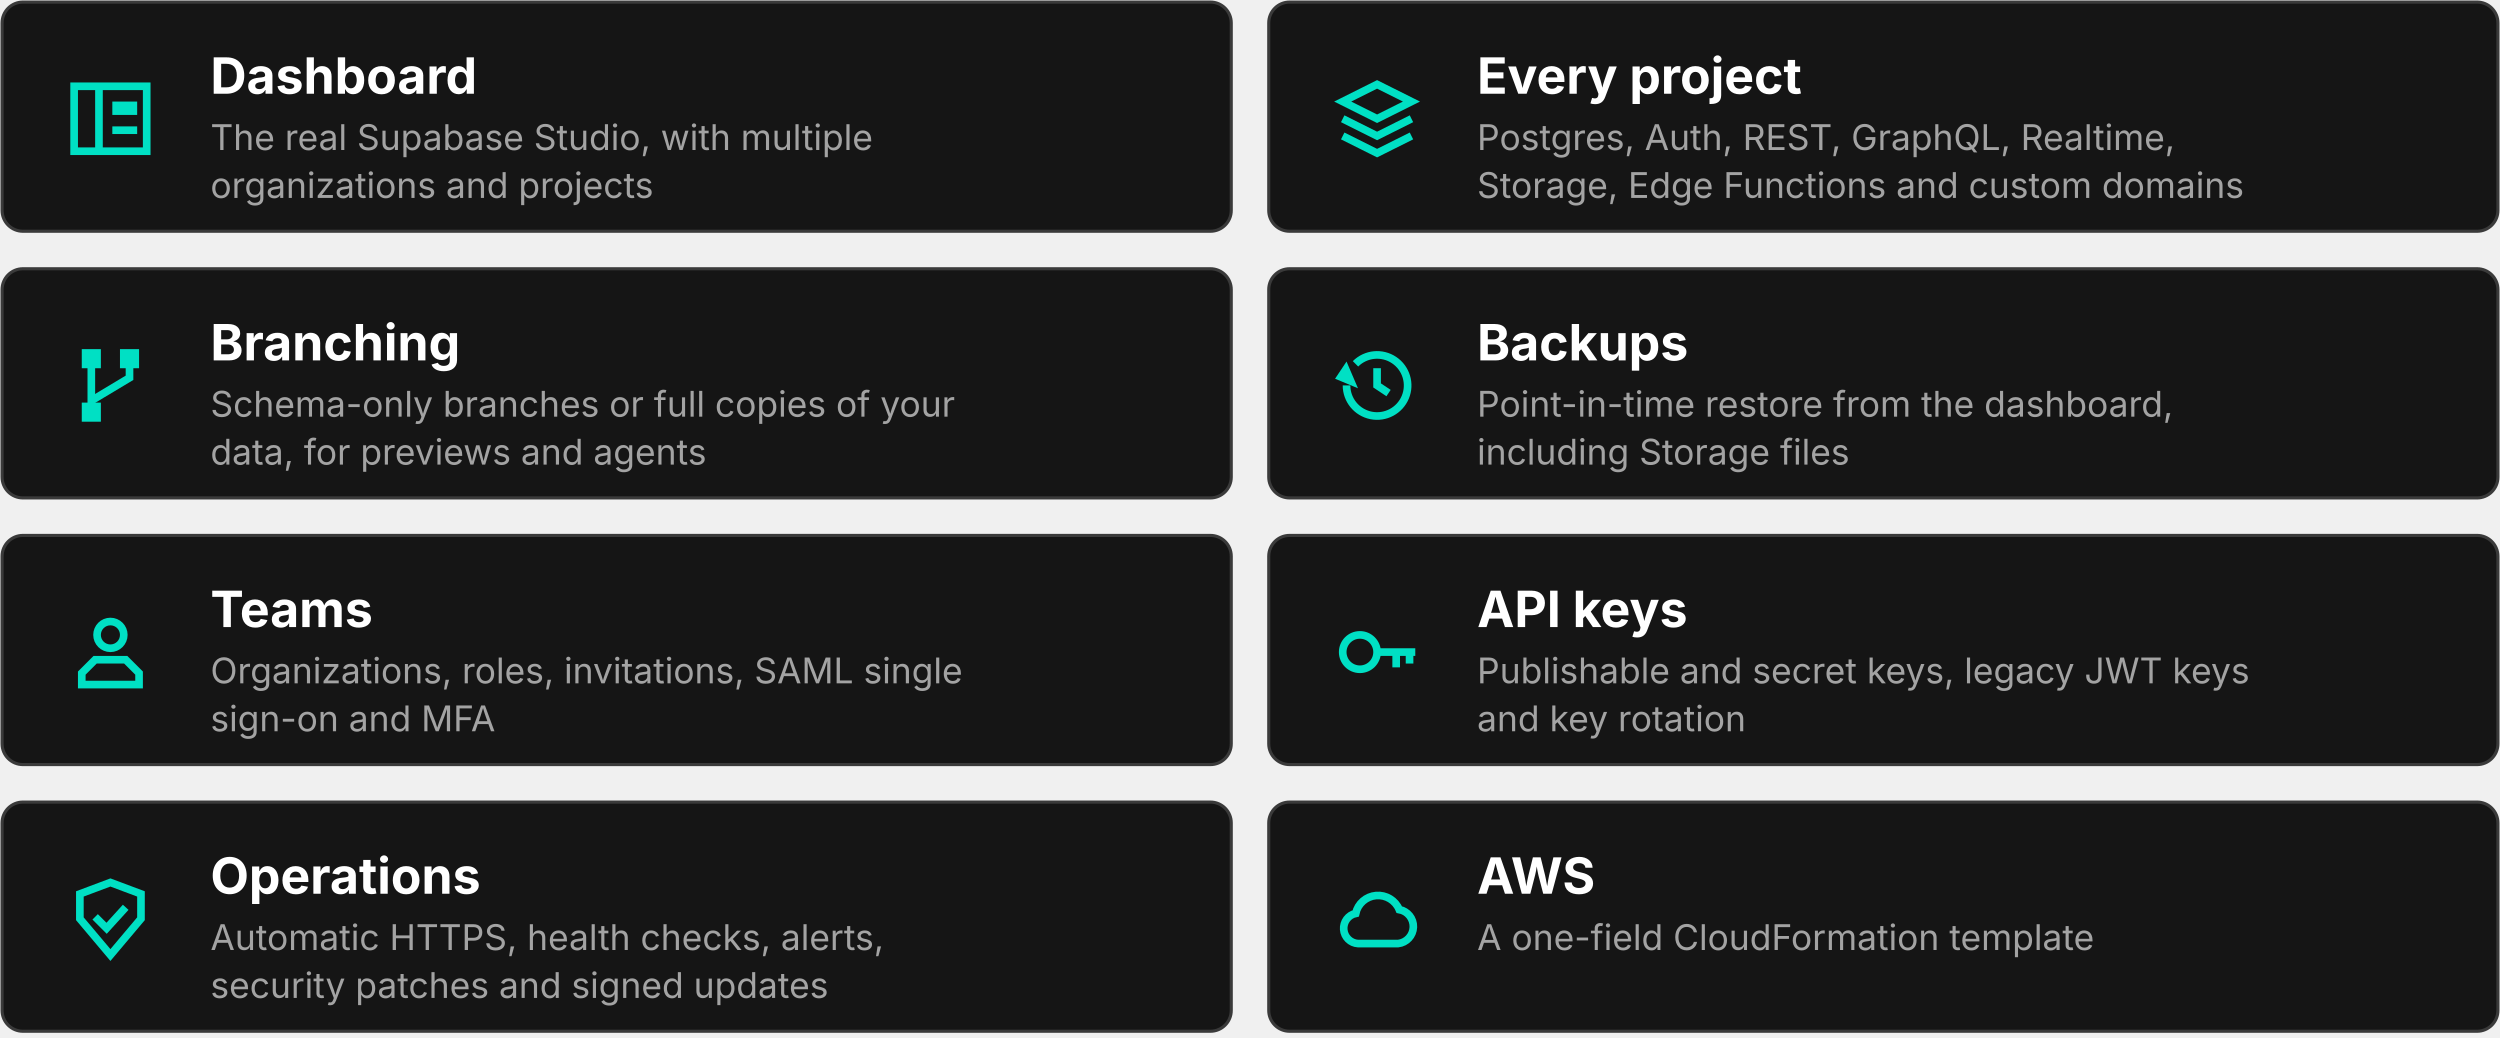
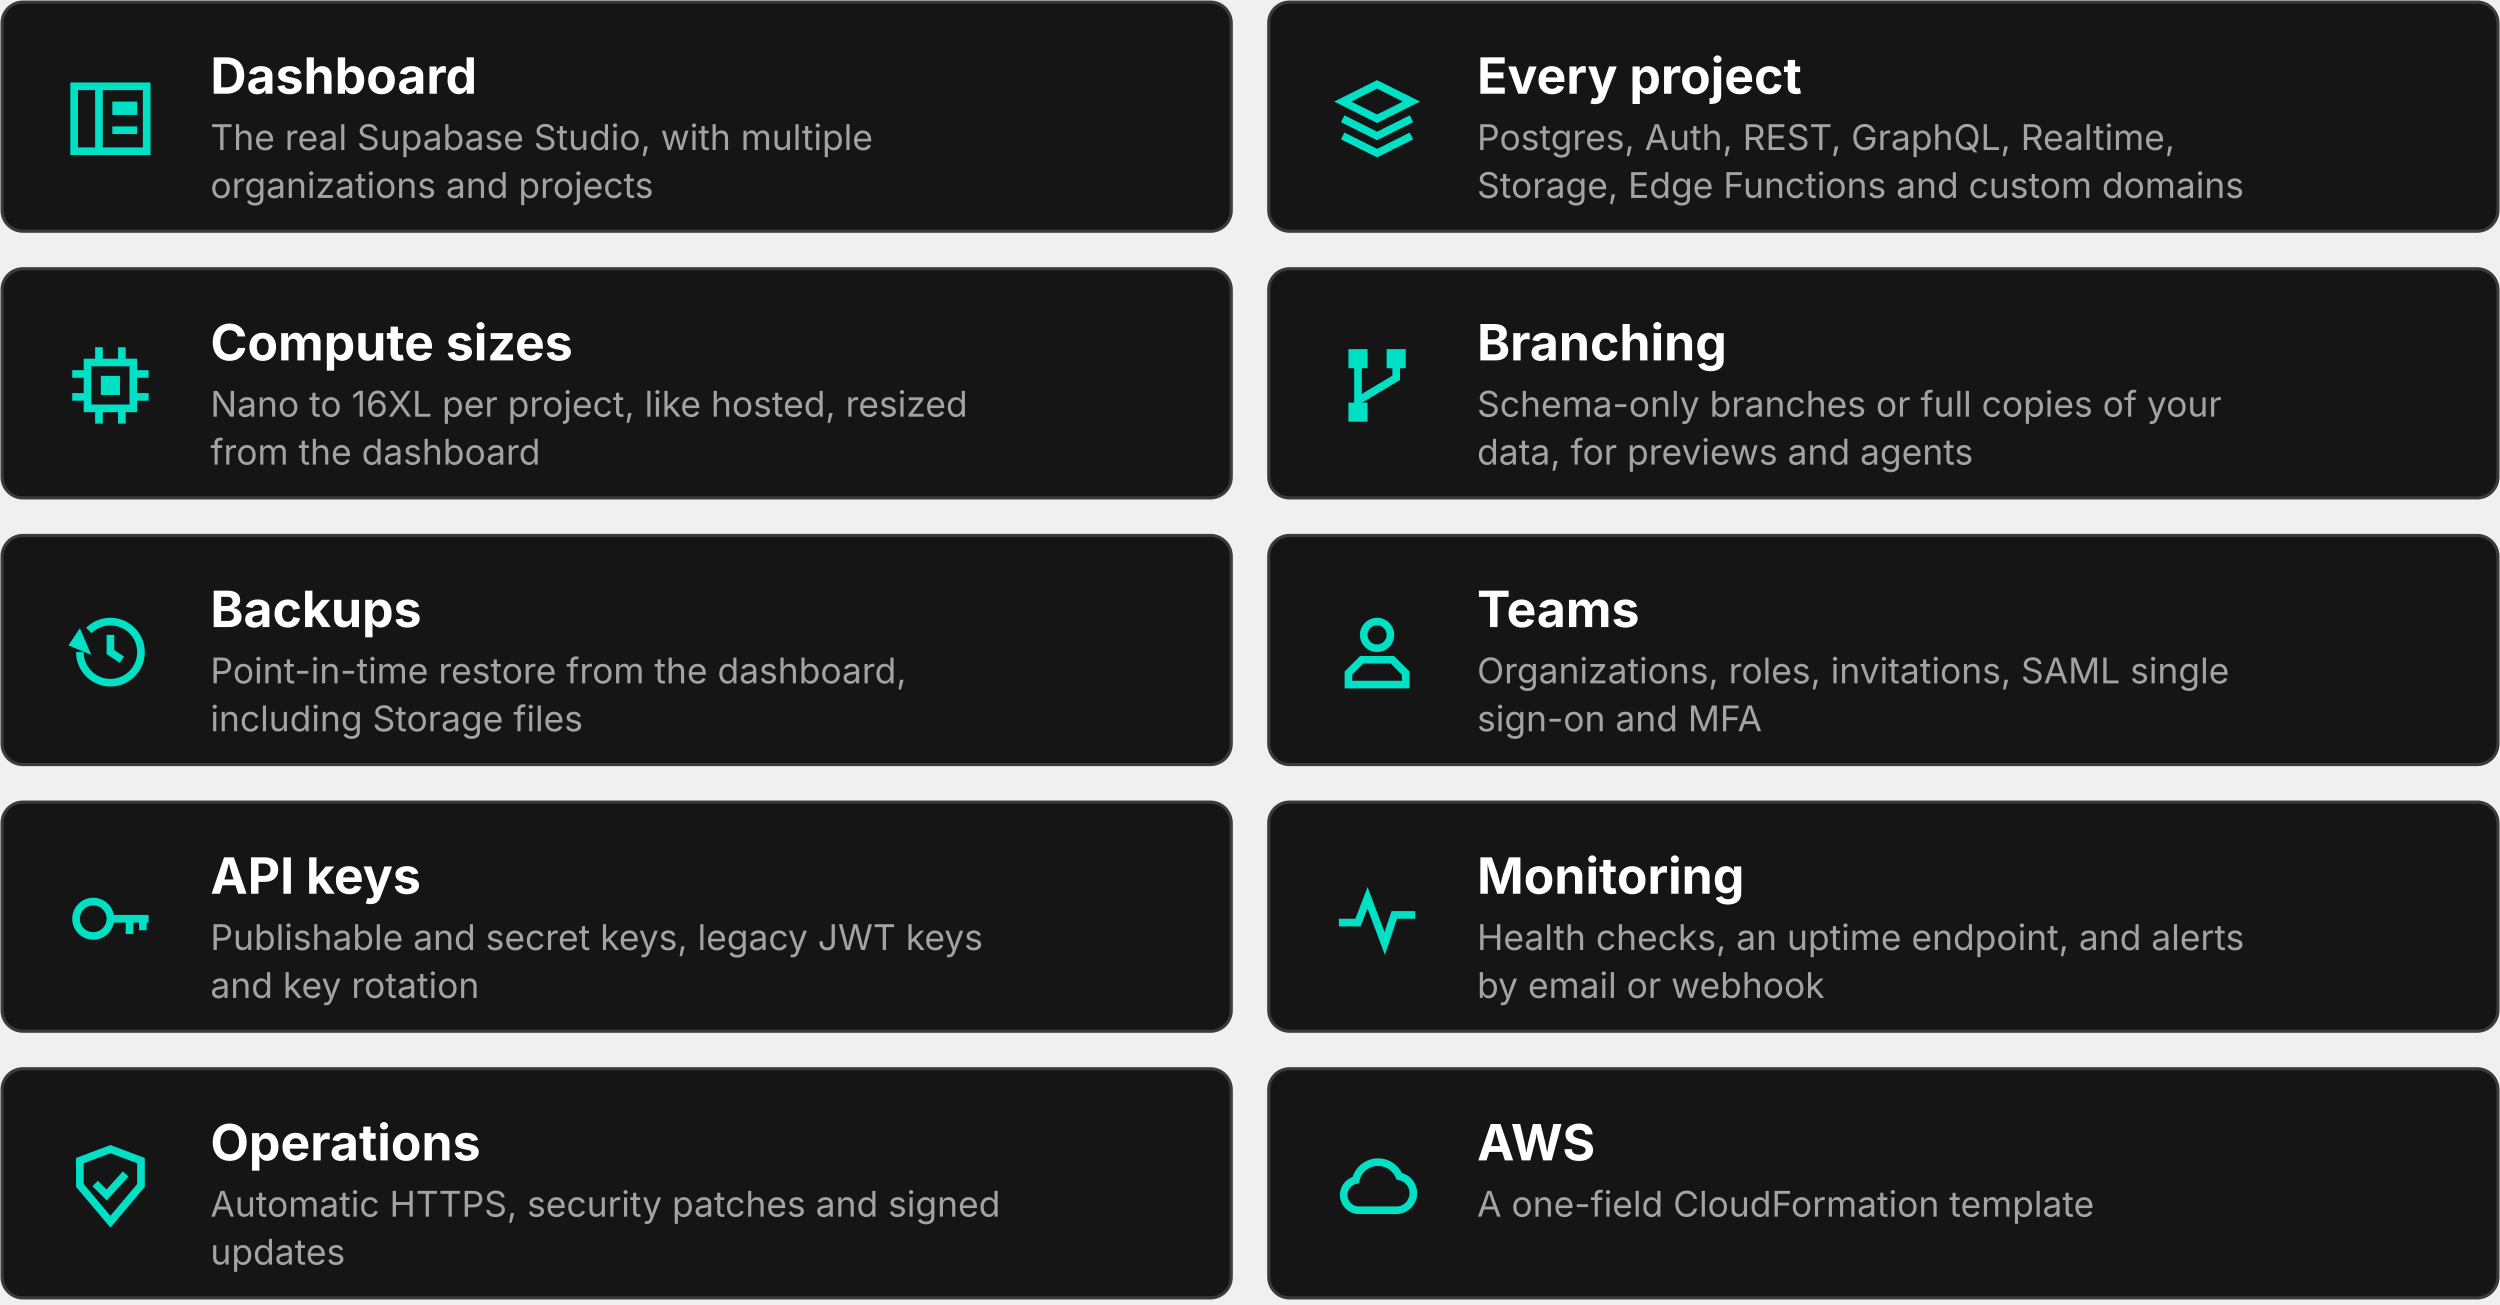
- <svg xmlns="http://www.w3.org/2000/svg" viewBox="0 0 1200 498" width="1200" height="498" role="img" aria-label="What is included (dark)">
+ <svg xmlns="http://www.w3.org/2000/svg" viewBox="0 0 1200 626" width="1200" height="626" role="img" aria-label="What is included (dark)">
  <rect x="1" y="1" width="590" height="110" rx="10" fill="#151515" stroke="#3a3a3a" stroke-width="1.5" />
  <g transform="translate(31 35) scale(0.9167)" fill="none" stroke="#00e0c4" stroke-width="4" stroke-linejoin="miter" stroke-linecap="butt">
    <rect x="5" y="7" width="38" height="34" />
    <path d="M18 7V41" />
    <path stroke="none" fill="#00e0c4" d="M25 15h13v7H25z" />
    <path d="M25 30h13" />
  </g>
  <text x="101" y="45" font-family="-apple-system, BlinkMacSystemFont, 'Segoe UI', Inter, Helvetica, Arial, sans-serif" font-size="24" font-weight="700" fill="#ffffff" text-anchor="start">Dashboard</text>
  <text x="101" y="72" font-family="-apple-system, BlinkMacSystemFont, 'Segoe UI', Inter, Helvetica, Arial, sans-serif" font-size="17" font-weight="400" fill="#a3a3a3" text-anchor="start">The real Supabase Studio, with multiple</text>
  <text x="101" y="95" font-family="-apple-system, BlinkMacSystemFont, 'Segoe UI', Inter, Helvetica, Arial, sans-serif" font-size="17" font-weight="400" fill="#a3a3a3" text-anchor="start">organizations and projects</text>
  <rect x="609" y="1" width="590" height="110" rx="10" fill="#151515" stroke="#3a3a3a" stroke-width="1.5" />
  <g transform="translate(639 35) scale(0.9167)" fill="none" stroke="#00e0c4" stroke-width="4" stroke-linejoin="miter" stroke-linecap="butt">
    <path d="M24 6L42 15L24 24L6 15Z" />
    <path d="M6 24L24 33L42 24" />
    <path d="M6 33L24 42L42 33" />
  </g>
  <text x="709" y="45" font-family="-apple-system, BlinkMacSystemFont, 'Segoe UI', Inter, Helvetica, Arial, sans-serif" font-size="24" font-weight="700" fill="#ffffff" text-anchor="start">Every project</text>
  <text x="709" y="72" font-family="-apple-system, BlinkMacSystemFont, 'Segoe UI', Inter, Helvetica, Arial, sans-serif" font-size="17" font-weight="400" fill="#a3a3a3" text-anchor="start">Postgres, Auth, REST, GraphQL, Realtime,</text>
  <text x="709" y="95" font-family="-apple-system, BlinkMacSystemFont, 'Segoe UI', Inter, Helvetica, Arial, sans-serif" font-size="17" font-weight="400" fill="#a3a3a3" text-anchor="start">Storage, Edge Functions and custom domains</text>
  <rect x="1" y="129" width="590" height="110" rx="10" fill="#151515" stroke="#3a3a3a" stroke-width="1.5" />
  <g transform="translate(31 163) scale(0.9167)" fill="none" stroke="#00e0c4" stroke-width="4" stroke-linejoin="miter" stroke-linecap="butt">
+     <rect x="12" y="12" width="24" height="24" />
+     <path stroke="none" fill="#00e0c4" d="M19 19h10v10H19z" />
+     <path d="M18 4V12M30 4V12M18 36V44M30 36V44M4 18H12M4 30H12M36 18H44M36 30H44" />
+   </g>
+   <text x="101" y="173" font-family="-apple-system, BlinkMacSystemFont, 'Segoe UI', Inter, Helvetica, Arial, sans-serif" font-size="24" font-weight="700" fill="#ffffff" text-anchor="start">Compute sizes</text>
+   <text x="101" y="200" font-family="-apple-system, BlinkMacSystemFont, 'Segoe UI', Inter, Helvetica, Arial, sans-serif" font-size="17" font-weight="400" fill="#a3a3a3" text-anchor="start">Nano to 16XL per project, like hosted, resized</text>
+   <text x="101" y="223" font-family="-apple-system, BlinkMacSystemFont, 'Segoe UI', Inter, Helvetica, Arial, sans-serif" font-size="17" font-weight="400" fill="#a3a3a3" text-anchor="start">from the dashboard</text>
+   <rect x="609" y="129" width="590" height="110" rx="10" fill="#151515" stroke="#3a3a3a" stroke-width="1.5" />
+   <g transform="translate(639 163) scale(0.9167)" fill="none" stroke="#00e0c4" stroke-width="4" stroke-linejoin="miter" stroke-linecap="butt">
    <path d="M14 10V38" />
    <path d="M34 10V20L14 32" />
    <path stroke="none" fill="#00e0c4" d="M9 5h10v10H9zM29 5h10v10H29zM9 33h10v10H9z" />
  </g>
-   <text x="101" y="173" font-family="-apple-system, BlinkMacSystemFont, 'Segoe UI', Inter, Helvetica, Arial, sans-serif" font-size="24" font-weight="700" fill="#ffffff" text-anchor="start">Branching</text>
-   <text x="101" y="200" font-family="-apple-system, BlinkMacSystemFont, 'Segoe UI', Inter, Helvetica, Arial, sans-serif" font-size="17" font-weight="400" fill="#a3a3a3" text-anchor="start">Schema-only branches or full copies of your</text>
-   <text x="101" y="223" font-family="-apple-system, BlinkMacSystemFont, 'Segoe UI', Inter, Helvetica, Arial, sans-serif" font-size="17" font-weight="400" fill="#a3a3a3" text-anchor="start">data, for previews and agents</text>
-   <rect x="609" y="129" width="590" height="110" rx="10" fill="#151515" stroke="#3a3a3a" stroke-width="1.5" />
-   <g transform="translate(639 163) scale(0.9167)" fill="none" stroke="#00e0c4" stroke-width="4" stroke-linejoin="miter" stroke-linecap="butt">
+   <text x="709" y="173" font-family="-apple-system, BlinkMacSystemFont, 'Segoe UI', Inter, Helvetica, Arial, sans-serif" font-size="24" font-weight="700" fill="#ffffff" text-anchor="start">Branching</text>
+   <text x="709" y="200" font-family="-apple-system, BlinkMacSystemFont, 'Segoe UI', Inter, Helvetica, Arial, sans-serif" font-size="17" font-weight="400" fill="#a3a3a3" text-anchor="start">Schema-only branches or full copies of your</text>
+   <text x="709" y="223" font-family="-apple-system, BlinkMacSystemFont, 'Segoe UI', Inter, Helvetica, Arial, sans-serif" font-size="17" font-weight="400" fill="#a3a3a3" text-anchor="start">data, for previews and agents</text>
+   <rect x="1" y="257" width="590" height="110" rx="10" fill="#151515" stroke="#3a3a3a" stroke-width="1.5" />
+   <g transform="translate(31 291) scale(0.9167)" fill="none" stroke="#00e0c4" stroke-width="4" stroke-linejoin="miter" stroke-linecap="butt">
    <path d="M12.7 12.7A16 16 0 1 1 8 24" />
    <path d="M24 15V24L30 28" />
    <path stroke="none" fill="#00e0c4" d="M2 20.5L14 25.5L8 11.5Z" />
  </g>
-   <text x="709" y="173" font-family="-apple-system, BlinkMacSystemFont, 'Segoe UI', Inter, Helvetica, Arial, sans-serif" font-size="24" font-weight="700" fill="#ffffff" text-anchor="start">Backups</text>
-   <text x="709" y="200" font-family="-apple-system, BlinkMacSystemFont, 'Segoe UI', Inter, Helvetica, Arial, sans-serif" font-size="17" font-weight="400" fill="#a3a3a3" text-anchor="start">Point-in-time restore from the dashboard,</text>
-   <text x="709" y="223" font-family="-apple-system, BlinkMacSystemFont, 'Segoe UI', Inter, Helvetica, Arial, sans-serif" font-size="17" font-weight="400" fill="#a3a3a3" text-anchor="start">including Storage files</text>
-   <rect x="1" y="257" width="590" height="110" rx="10" fill="#151515" stroke="#3a3a3a" stroke-width="1.5" />
-   <g transform="translate(31 291) scale(0.9167)" fill="none" stroke="#00e0c4" stroke-width="4" stroke-linejoin="miter" stroke-linecap="butt">
+   <text x="101" y="301" font-family="-apple-system, BlinkMacSystemFont, 'Segoe UI', Inter, Helvetica, Arial, sans-serif" font-size="24" font-weight="700" fill="#ffffff" text-anchor="start">Backups</text>
+   <text x="101" y="328" font-family="-apple-system, BlinkMacSystemFont, 'Segoe UI', Inter, Helvetica, Arial, sans-serif" font-size="17" font-weight="400" fill="#a3a3a3" text-anchor="start">Point-in-time restore from the dashboard,</text>
+   <text x="101" y="351" font-family="-apple-system, BlinkMacSystemFont, 'Segoe UI', Inter, Helvetica, Arial, sans-serif" font-size="17" font-weight="400" fill="#a3a3a3" text-anchor="start">including Storage files</text>
+   <rect x="609" y="257" width="590" height="110" rx="10" fill="#151515" stroke="#3a3a3a" stroke-width="1.5" />
+   <g transform="translate(639 291) scale(0.9167)" fill="none" stroke="#00e0c4" stroke-width="4" stroke-linejoin="miter" stroke-linecap="butt">
    <circle cx="24" cy="15" r="7" />
    <path d="M9 41V35L16 28H32L39 35V41Z" />
  </g>
-   <text x="101" y="301" font-family="-apple-system, BlinkMacSystemFont, 'Segoe UI', Inter, Helvetica, Arial, sans-serif" font-size="24" font-weight="700" fill="#ffffff" text-anchor="start">Teams</text>
-   <text x="101" y="328" font-family="-apple-system, BlinkMacSystemFont, 'Segoe UI', Inter, Helvetica, Arial, sans-serif" font-size="17" font-weight="400" fill="#a3a3a3" text-anchor="start">Organizations, roles, invitations, SAML single</text>
-   <text x="101" y="351" font-family="-apple-system, BlinkMacSystemFont, 'Segoe UI', Inter, Helvetica, Arial, sans-serif" font-size="17" font-weight="400" fill="#a3a3a3" text-anchor="start">sign-on and MFA</text>
-   <rect x="609" y="257" width="590" height="110" rx="10" fill="#151515" stroke="#3a3a3a" stroke-width="1.5" />
-   <g transform="translate(639 291) scale(0.9167)" fill="none" stroke="#00e0c4" stroke-width="4" stroke-linejoin="miter" stroke-linecap="butt">
+   <text x="709" y="301" font-family="-apple-system, BlinkMacSystemFont, 'Segoe UI', Inter, Helvetica, Arial, sans-serif" font-size="24" font-weight="700" fill="#ffffff" text-anchor="start">Teams</text>
+   <text x="709" y="328" font-family="-apple-system, BlinkMacSystemFont, 'Segoe UI', Inter, Helvetica, Arial, sans-serif" font-size="17" font-weight="400" fill="#a3a3a3" text-anchor="start">Organizations, roles, invitations, SAML single</text>
+   <text x="709" y="351" font-family="-apple-system, BlinkMacSystemFont, 'Segoe UI', Inter, Helvetica, Arial, sans-serif" font-size="17" font-weight="400" fill="#a3a3a3" text-anchor="start">sign-on and MFA</text>
+   <rect x="1" y="385" width="590" height="110" rx="10" fill="#151515" stroke="#3a3a3a" stroke-width="1.5" />
+   <g transform="translate(31 419) scale(0.9167)" fill="none" stroke="#00e0c4" stroke-width="4" stroke-linejoin="miter" stroke-linecap="butt">
    <circle cx="15" cy="24" r="9" />
    <path d="M24 24H44" />
    <path d="M34 24V32M41 24V30" />
  </g>
-   <text x="709" y="301" font-family="-apple-system, BlinkMacSystemFont, 'Segoe UI', Inter, Helvetica, Arial, sans-serif" font-size="24" font-weight="700" fill="#ffffff" text-anchor="start">API keys</text>
-   <text x="709" y="328" font-family="-apple-system, BlinkMacSystemFont, 'Segoe UI', Inter, Helvetica, Arial, sans-serif" font-size="17" font-weight="400" fill="#a3a3a3" text-anchor="start">Publishable and secret keys, legacy JWT keys</text>
-   <text x="709" y="351" font-family="-apple-system, BlinkMacSystemFont, 'Segoe UI', Inter, Helvetica, Arial, sans-serif" font-size="17" font-weight="400" fill="#a3a3a3" text-anchor="start">and key rotation</text>
-   <rect x="1" y="385" width="590" height="110" rx="10" fill="#151515" stroke="#3a3a3a" stroke-width="1.5" />
-   <g transform="translate(31 419) scale(0.9167)" fill="none" stroke="#00e0c4" stroke-width="4" stroke-linejoin="miter" stroke-linecap="butt">
+   <text x="101" y="429" font-family="-apple-system, BlinkMacSystemFont, 'Segoe UI', Inter, Helvetica, Arial, sans-serif" font-size="24" font-weight="700" fill="#ffffff" text-anchor="start">API keys</text>
+   <text x="101" y="456" font-family="-apple-system, BlinkMacSystemFont, 'Segoe UI', Inter, Helvetica, Arial, sans-serif" font-size="17" font-weight="400" fill="#a3a3a3" text-anchor="start">Publishable and secret keys, legacy JWT keys</text>
+   <text x="101" y="479" font-family="-apple-system, BlinkMacSystemFont, 'Segoe UI', Inter, Helvetica, Arial, sans-serif" font-size="17" font-weight="400" fill="#a3a3a3" text-anchor="start">and key rotation</text>
+   <rect x="609" y="385" width="590" height="110" rx="10" fill="#151515" stroke="#3a3a3a" stroke-width="1.5" />
+   <g transform="translate(639 419) scale(0.9167)" fill="none" stroke="#00e0c4" stroke-width="4" stroke-linejoin="miter" stroke-linecap="butt">
+     <path d="M4 26H14L19 13L28 37L33 22H44" />
+   </g>
+   <text x="709" y="429" font-family="-apple-system, BlinkMacSystemFont, 'Segoe UI', Inter, Helvetica, Arial, sans-serif" font-size="24" font-weight="700" fill="#ffffff" text-anchor="start">Monitoring</text>
+   <text x="709" y="456" font-family="-apple-system, BlinkMacSystemFont, 'Segoe UI', Inter, Helvetica, Arial, sans-serif" font-size="17" font-weight="400" fill="#a3a3a3" text-anchor="start">Health checks, an uptime endpoint, and alerts</text>
+   <text x="709" y="479" font-family="-apple-system, BlinkMacSystemFont, 'Segoe UI', Inter, Helvetica, Arial, sans-serif" font-size="17" font-weight="400" fill="#a3a3a3" text-anchor="start">by email or webhook</text>
+   <rect x="1" y="513" width="590" height="110" rx="10" fill="#151515" stroke="#3a3a3a" stroke-width="1.5" />
+   <g transform="translate(31 547) scale(0.9167)" fill="none" stroke="#00e0c4" stroke-width="4" stroke-linejoin="miter" stroke-linecap="butt">
    <path d="M24 5L40 11V24L24 43L8 24V11Z" />
    <path d="M16 23L22 29L32 18" />
  </g>
-   <text x="101" y="429" font-family="-apple-system, BlinkMacSystemFont, 'Segoe UI', Inter, Helvetica, Arial, sans-serif" font-size="24" font-weight="700" fill="#ffffff" text-anchor="start">Operations</text>
-   <text x="101" y="456" font-family="-apple-system, BlinkMacSystemFont, 'Segoe UI', Inter, Helvetica, Arial, sans-serif" font-size="17" font-weight="400" fill="#a3a3a3" text-anchor="start">Automatic HTTPS, health checks, alerts,</text>
-   <text x="101" y="479" font-family="-apple-system, BlinkMacSystemFont, 'Segoe UI', Inter, Helvetica, Arial, sans-serif" font-size="17" font-weight="400" fill="#a3a3a3" text-anchor="start">security patches and signed updates</text>
-   <rect x="609" y="385" width="590" height="110" rx="10" fill="#151515" stroke="#3a3a3a" stroke-width="1.5" />
-   <g transform="translate(639 419) scale(0.9167)" fill="none" stroke="#00e0c4" stroke-width="4" stroke-linejoin="miter" stroke-linecap="butt">
+   <text x="101" y="557" font-family="-apple-system, BlinkMacSystemFont, 'Segoe UI', Inter, Helvetica, Arial, sans-serif" font-size="24" font-weight="700" fill="#ffffff" text-anchor="start">Operations</text>
+   <text x="101" y="584" font-family="-apple-system, BlinkMacSystemFont, 'Segoe UI', Inter, Helvetica, Arial, sans-serif" font-size="17" font-weight="400" fill="#a3a3a3" text-anchor="start">Automatic HTTPS, security patches and signed</text>
+   <text x="101" y="607" font-family="-apple-system, BlinkMacSystemFont, 'Segoe UI', Inter, Helvetica, Arial, sans-serif" font-size="17" font-weight="400" fill="#a3a3a3" text-anchor="start">updates</text>
+   <rect x="609" y="513" width="590" height="110" rx="10" fill="#151515" stroke="#3a3a3a" stroke-width="1.5" />
+   <g transform="translate(639 547) scale(0.9167)" fill="none" stroke="#00e0c4" stroke-width="4" stroke-linejoin="miter" stroke-linecap="butt">
    <path d="M14 37A8 8 0 0 1 12.8 21.2A12 12 0 0 1 35.6 19.2A9 9 0 0 1 35 37Z" />
  </g>
-   <text x="709" y="429" font-family="-apple-system, BlinkMacSystemFont, 'Segoe UI', Inter, Helvetica, Arial, sans-serif" font-size="24" font-weight="700" fill="#ffffff" text-anchor="start">AWS</text>
-   <text x="709" y="456" font-family="-apple-system, BlinkMacSystemFont, 'Segoe UI', Inter, Helvetica, Arial, sans-serif" font-size="17" font-weight="400" fill="#a3a3a3" text-anchor="start">A one-field CloudFormation template</text>
+   <text x="709" y="557" font-family="-apple-system, BlinkMacSystemFont, 'Segoe UI', Inter, Helvetica, Arial, sans-serif" font-size="24" font-weight="700" fill="#ffffff" text-anchor="start">AWS</text>
+   <text x="709" y="584" font-family="-apple-system, BlinkMacSystemFont, 'Segoe UI', Inter, Helvetica, Arial, sans-serif" font-size="17" font-weight="400" fill="#a3a3a3" text-anchor="start">A one-field CloudFormation template</text>
</svg>
